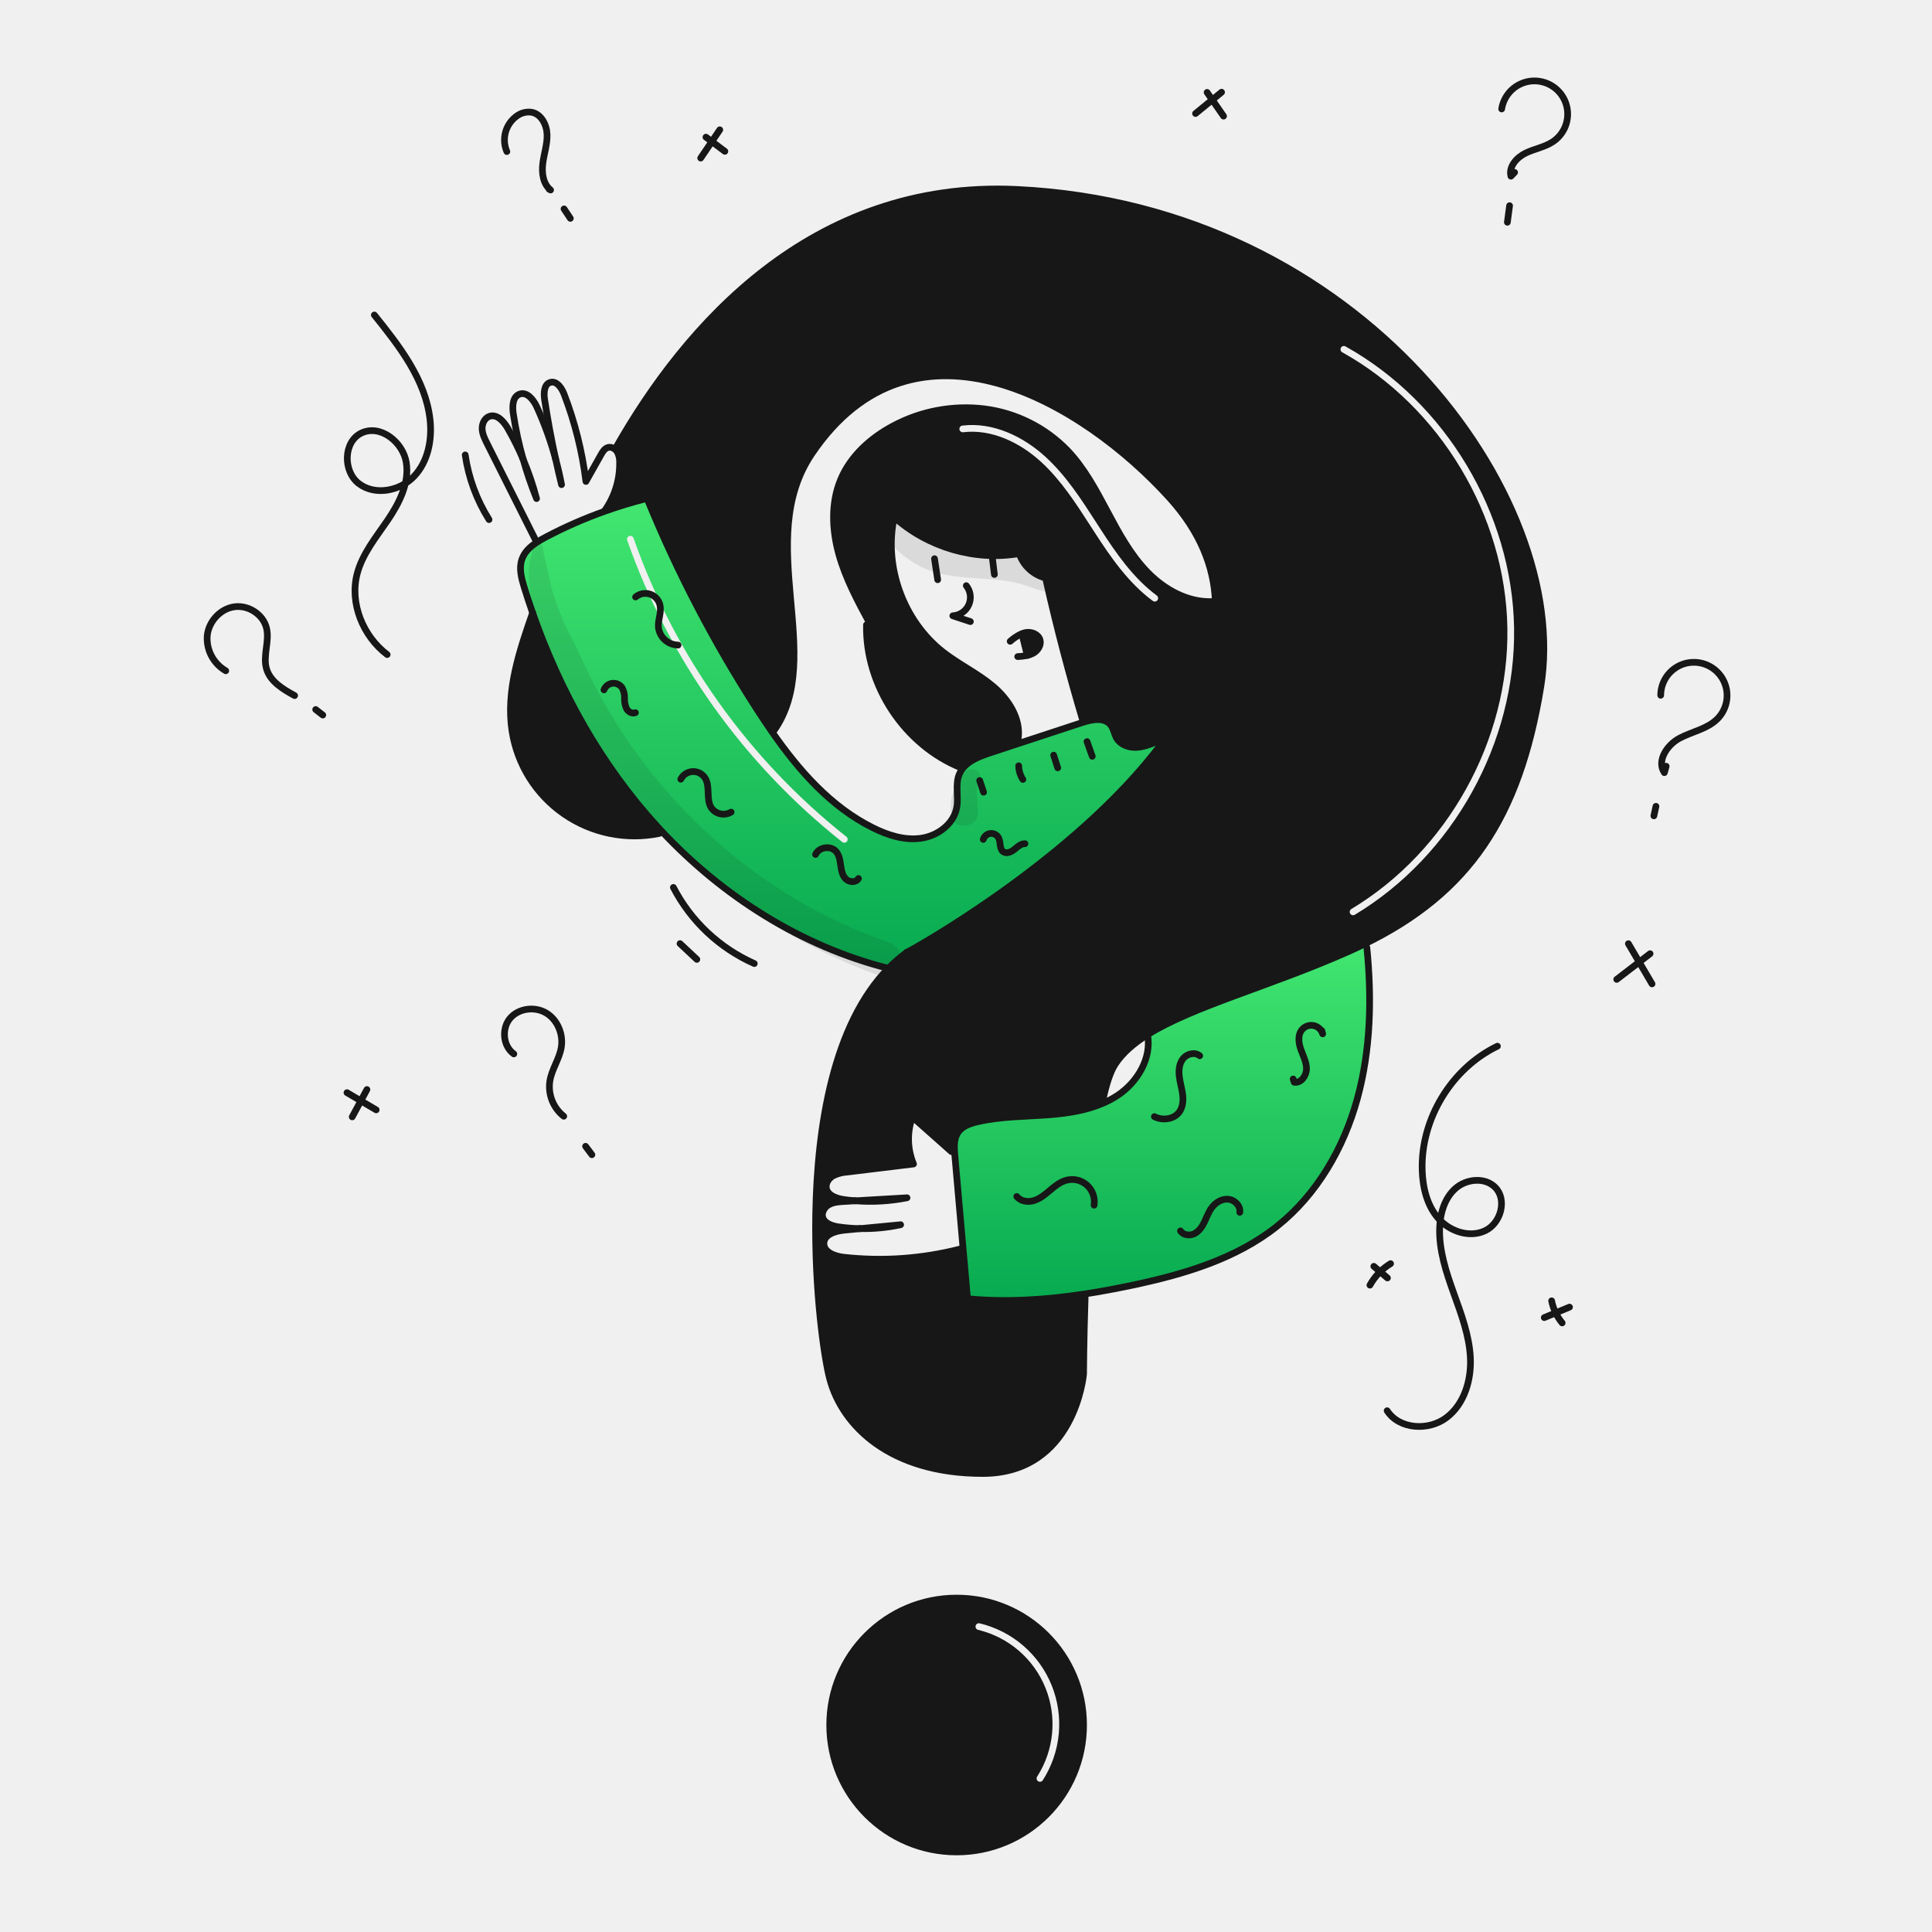
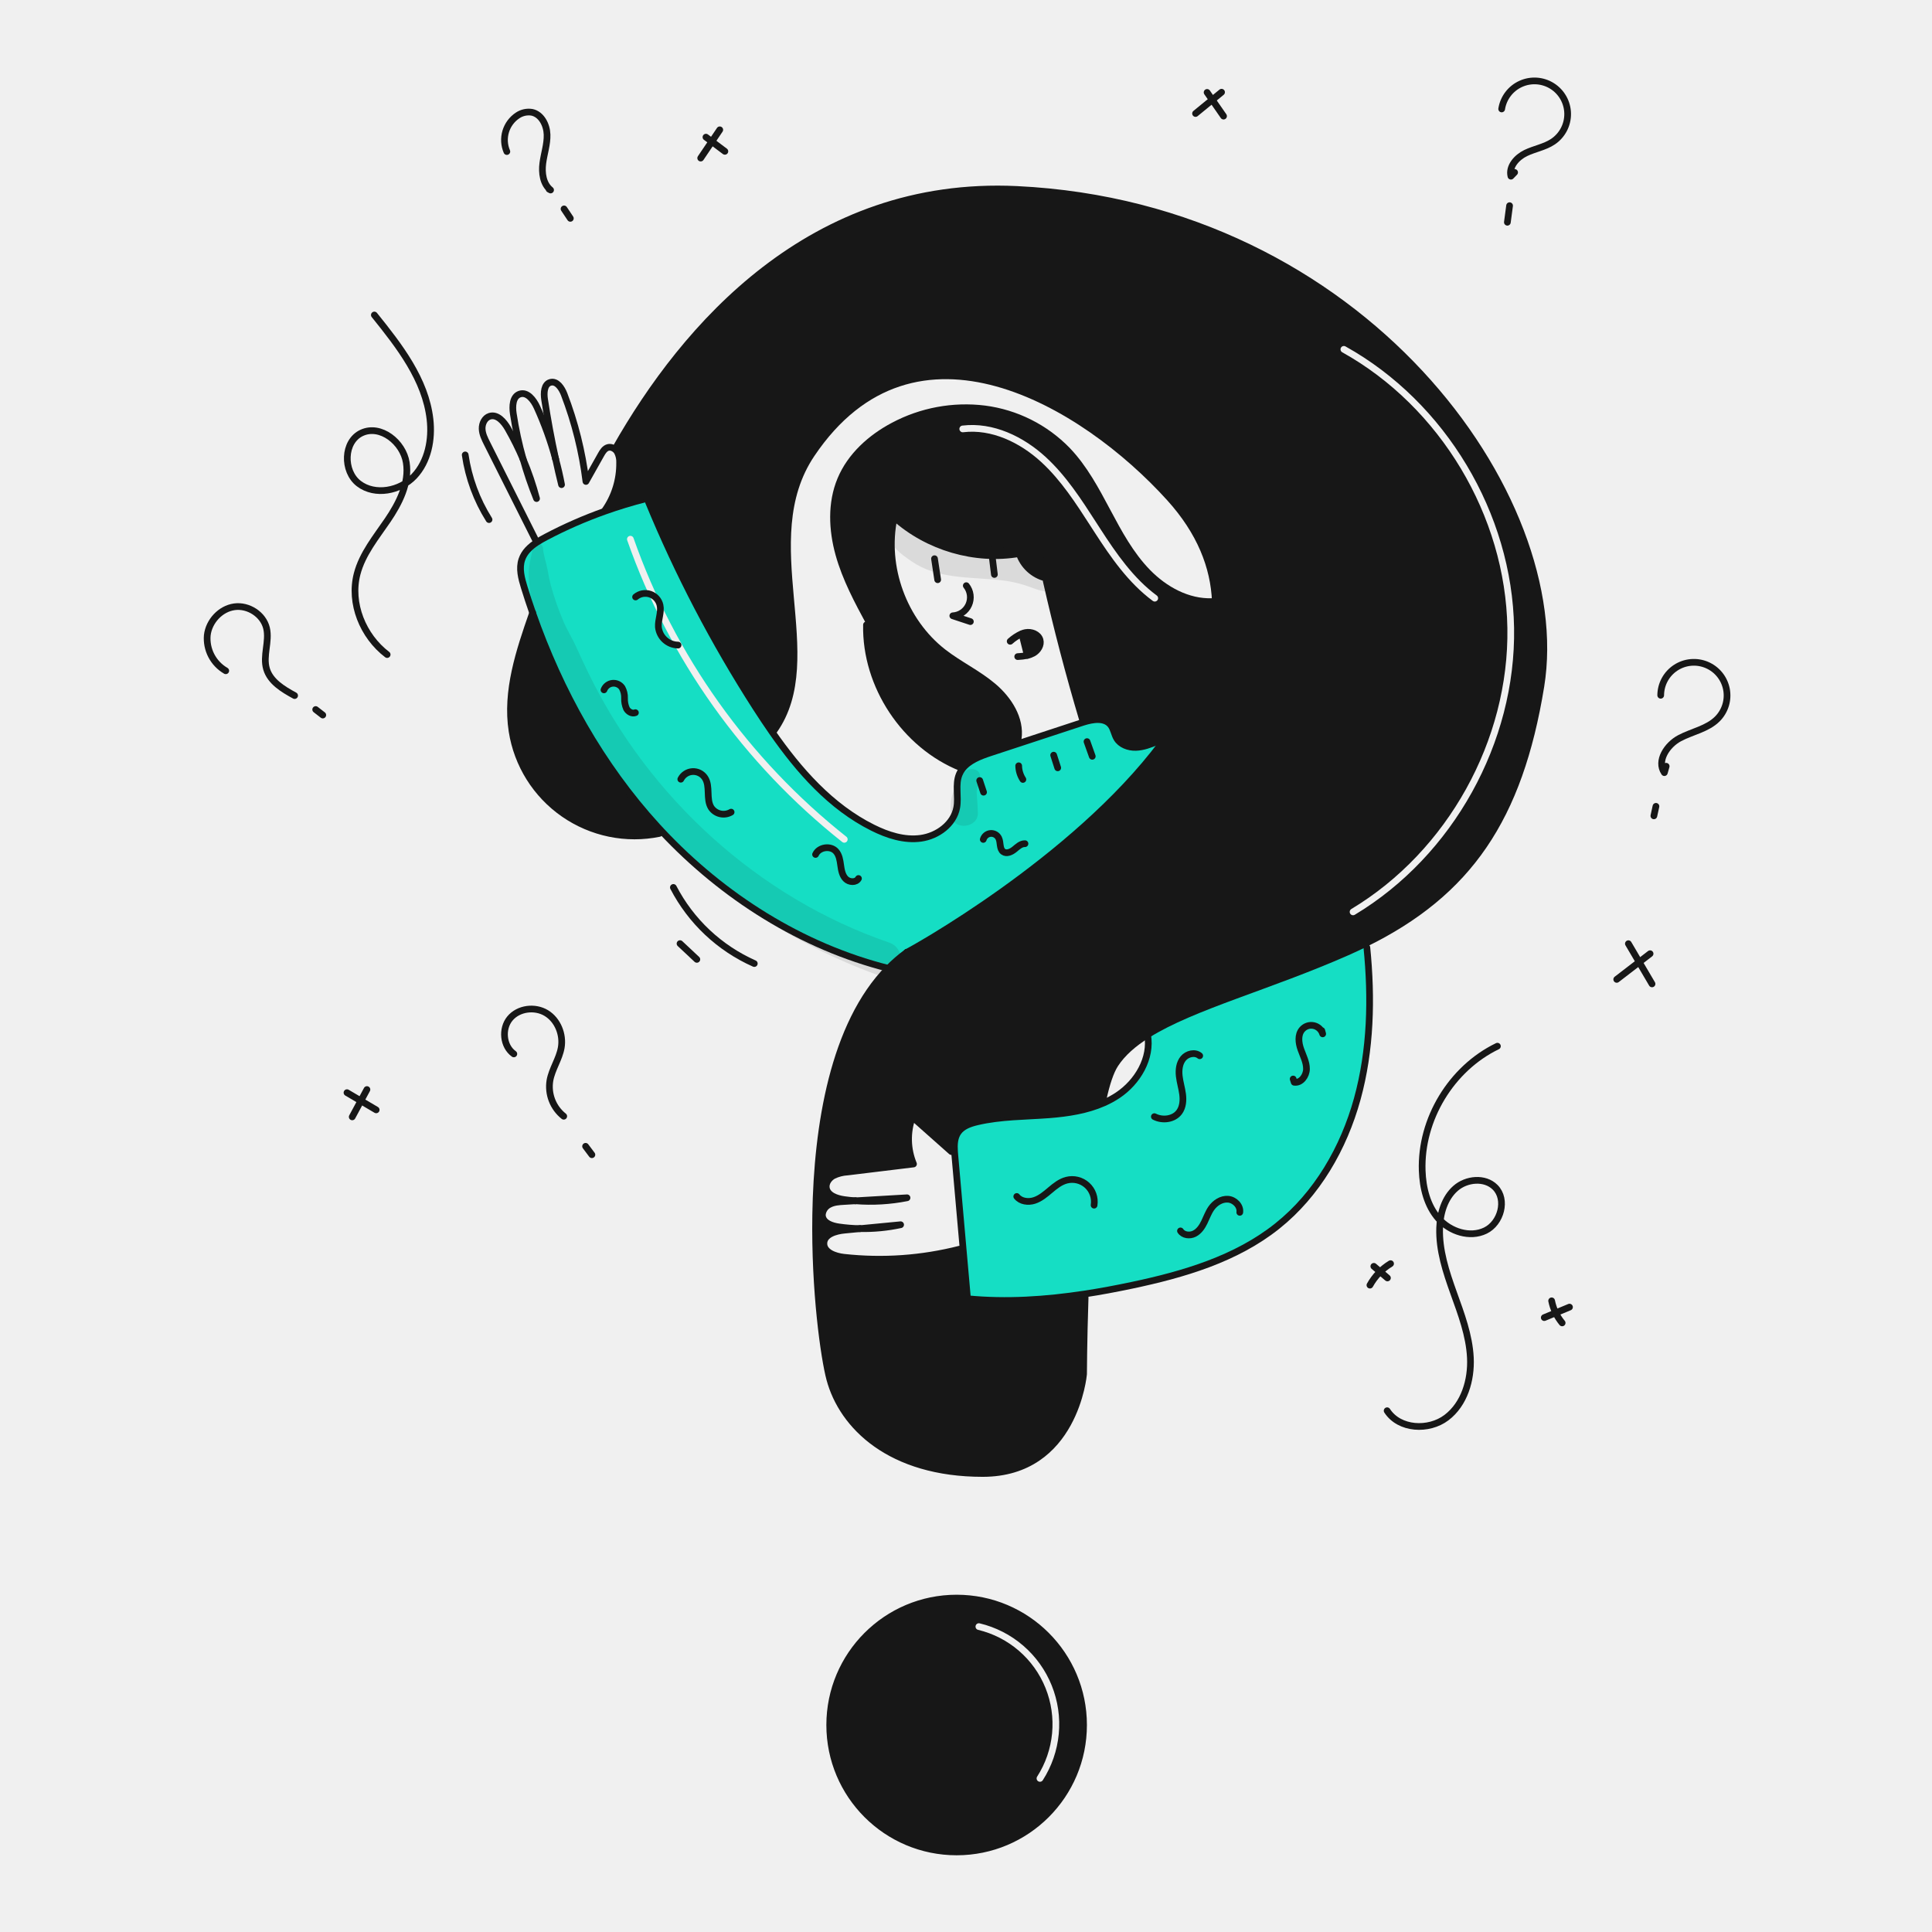
<svg xmlns="http://www.w3.org/2000/svg" width="960" height="960" viewBox="0 0 960 960" fill="none">
  <g clip-path="url(#clip0_317_821)">
    <path fill-rule="evenodd" clip-rule="evenodd" d="M450.606 473.211C450.584 473.222 450.584 473.211 450.606 473.2C451.861 472.733 533.754 427.646 577.333 369.307L574.933 368.541C571.536 369.896 568.04 371.272 564.388 371.372C560.736 371.472 556.807 370.04 554.92 366.91C554.359 365.979 553.996 364.94 553.634 363.903C553.181 362.606 552.729 361.313 551.89 360.239C548.89 356.409 543.018 357.375 538.29 358.862C538.181 358.894 538.072 358.93 537.965 358.966C537.887 358.991 537.81 359.017 537.735 359.04L506.645 369.263C501.839 370.846 497.032 372.426 492.226 374.002C486.998 375.723 481.271 377.887 478.107 382.15C477.516 382.95 477.024 383.818 476.642 384.736C475.41 387.729 475.528 390.981 475.647 394.252C475.732 396.609 475.818 398.976 475.399 401.263C473.901 409.477 465.888 415.359 457.629 416.525C449.37 417.691 441.023 414.96 433.565 411.231C412.779 400.837 397.073 382.967 383.665 363.731C380.884 359.735 378.192 355.684 375.584 351.622C354.764 319.234 336.906 285.034 322.228 249.438L320.741 247.873C313.922 249.594 307.199 251.636 300.573 254C290.535 257.558 280.766 261.837 271.343 266.802C269.778 267.623 268.204 268.5 266.704 269.488C263.411 271.653 260.536 274.339 259.304 278.002C257.795 282.464 259.093 287.343 260.481 291.843C261.787 296.098 263.178 300.323 264.654 304.519C278.285 343.523 298.786 380.251 326.635 410.709C327.345 411.486 328.066 412.263 328.788 413.029C359.212 445.495 398.294 470.292 441.427 481.169C444.257 478.263 447.328 475.6 450.606 473.211ZM314.801 267.373C314.497 266.506 313.546 266.049 312.679 266.354C311.811 266.659 311.355 267.609 311.66 268.476C332.398 327.53 369.437 379.502 418.49 418.377C419.211 418.948 420.258 418.827 420.829 418.106C421.4 417.385 421.279 416.338 420.559 415.767C371.999 377.283 335.331 325.833 314.801 267.373Z" fill="url(#paint0_linear_317_821)" />
    <path d="M478.556 620.536C477.19 605.03 475.822 589.524 474.45 574.018C474.394 573.385 474.339 572.752 474.305 572.109C474.083 568.746 474.216 565.294 476.105 562.585C478.214 559.577 481.999 558.279 485.584 557.435C497.228 554.704 509.315 554.849 521.236 553.935C530.536 553.213 540.05 551.759 548.519 547.996C550.899 546.947 553.186 545.7 555.357 544.267C565.235 537.696 572.339 525.775 570.219 514.109C592.696 500.024 630.401 490.3 669.283 473.151C672.369 471.786 675.366 470.399 678.274 468.967L679.184 470.798C681.693 495.961 681.138 521.69 674.411 546.065C667.684 570.44 654.443 593.449 634.675 609.211C614.129 625.611 588.023 633.264 562.294 638.68C554.535 640.312 546.71 641.788 538.852 642.98C519.583 645.91 500.114 647.198 480.752 645.333C480.021 637.064 479.289 628.798 478.556 620.536Z" fill="url(#paint1_linear_317_821)" />
    <path d="M510.456 325.641C509.589 322.156 508.716 318.674 507.836 315.197L507.703 314.875C508.305 314.628 508.929 314.442 509.568 314.32C512.468 313.765 515.961 315.097 516.783 317.938C517.515 320.502 515.772 323.255 513.442 324.565C512.509 325.077 511.507 325.451 510.467 325.675L510.456 325.641Z" fill="#171717" />
    <path d="M538.416 682.8C538.416 682.8 534.116 732.16 488.29 732.16C442.464 732.16 418.54 708.66 412.279 685.154C409.538 674.864 404.687 641.554 405.309 603.582L408.617 603.649C408.618 603.902 408.64 604.155 408.683 604.404C409.305 607.804 413.389 609.154 416.797 609.643C420.292 610.144 423.813 610.429 427.342 610.497C424.755 610.753 422.158 610.997 419.572 611.252C415.172 611.674 409.538 613.328 409.382 617.734C409.216 622.207 414.855 624.234 419.294 624.727C438.583 626.857 458.099 625.486 476.9 620.68L478.553 620.535C479.287 628.794 480.02 637.061 480.753 645.335C500.111 647.2 519.58 645.912 538.853 642.982L539.197 644.782C538.471 666.7 538.416 682.8 538.416 682.8Z" fill="#171717" />
    <path d="M326.635 410.709C327.345 411.486 328.066 412.263 328.788 413.029L327.6 414.139C319.44 415.804 311.027 415.797 302.87 414.119C294.713 412.44 286.98 409.124 280.141 404.372C273.302 399.62 267.497 393.53 263.078 386.471C258.659 379.411 255.718 371.529 254.432 363.301C251.332 343.433 258.032 323.501 264.654 304.518C278.285 343.523 298.786 380.251 326.635 410.709Z" fill="#171717" />
    <path d="M475.348 920.214C510.18 920.214 538.416 891.978 538.416 857.146C538.416 822.315 510.18 794.078 475.348 794.078C440.517 794.078 412.28 822.315 412.28 857.146C412.28 891.978 440.517 920.214 475.348 920.214Z" stroke="#171717" stroke-width="3.33" stroke-linecap="round" stroke-linejoin="round" />
    <path d="M450.606 473.201C451.861 472.735 533.754 427.648 577.331 369.308C593.881 347.164 604.914 323.108 603.904 298.87C603.204 281.621 596.411 264.27 581.194 247.445C538.604 200.35 454.436 149.691 403.278 225.635C374.285 268.679 410.537 326.63 384.497 363.159" stroke="#171717" stroke-width="3.33" stroke-linecap="round" stroke-linejoin="round" />
    <path d="M450.674 473.154C450.652 473.166 450.63 473.188 450.607 473.199C450.584 473.21 450.585 473.221 450.607 473.21" stroke="#171717" stroke-width="3.33" stroke-linecap="round" stroke-linejoin="round" />
    <path d="M539.193 644.777C538.471 666.699 538.416 682.804 538.416 682.804C538.416 682.804 534.116 732.164 488.29 732.164C442.464 732.164 418.54 708.664 412.279 685.158C409.538 674.868 404.687 641.558 405.309 603.586C406.019 559.476 414.109 509.073 441.427 481.168C444.257 478.262 447.328 475.599 450.606 473.21V473.2" stroke="#171717" stroke-width="3.33" stroke-linecap="round" stroke-linejoin="round" />
    <path d="M306.067 222.414C340.11 162.5 402.945 89.229 505.317 94.135C676.917 102.36 780.917 246.988 765.647 341.002C754.97 406.668 729.762 443.663 678.271 468.959V468.97C675.363 470.402 672.371 471.789 669.28 473.154C630.398 490.303 592.693 500.027 570.216 514.112C563.235 518.485 557.729 523.28 554.099 528.852C551.769 532.438 549.782 538.509 548.099 546.234" stroke="#171717" stroke-width="3.33" stroke-linecap="round" stroke-linejoin="round" />
    <path d="M501.953 318.66C503.668 317.116 505.607 315.84 507.703 314.875C508.305 314.628 508.929 314.442 509.568 314.32C512.468 313.765 515.961 315.097 516.783 317.938C517.515 320.502 515.772 323.255 513.442 324.565C512.509 325.077 511.507 325.451 510.467 325.675C508.895 325.999 507.298 326.196 505.694 326.263" stroke="#171717" stroke-width="3.33" stroke-linecap="round" stroke-linejoin="round" />
    <path d="M510.456 325.64C509.589 322.155 508.716 318.674 507.836 315.196" stroke="#171717" stroke-width="3.33" stroke-linecap="round" stroke-linejoin="round" />
    <path d="M494.106 285.449C493.762 282.663 493.429 279.877 493.085 277.091" stroke="#171717" stroke-width="3.33" stroke-linecap="round" stroke-linejoin="round" />
    <path d="M465.925 288.057C465.403 284.572 464.877 281.09 464.349 277.612" stroke="#171717" stroke-width="3.33" stroke-linecap="round" stroke-linejoin="round" />
    <path d="M432.192 309.801C426.209 298.724 420.182 287.524 416.808 275.392C413.434 263.26 412.857 249.952 417.708 238.331C422.603 226.576 432.648 217.541 443.903 211.58C457.8 204.178 473.643 201.244 489.268 203.18C504.913 205.202 519.41 212.468 530.392 223.792C538.75 232.55 544.522 243.405 550.216 254.105C555.91 264.805 561.748 275.627 570.195 284.305C578.642 292.983 590.208 299.39 602.317 298.923" stroke="#171717" stroke-width="3.33" stroke-linecap="round" stroke-linejoin="round" />
    <path d="M430.549 310.489C429.939 340.714 449.585 370.339 477.667 381.538" stroke="#171717" stroke-width="3.33" stroke-linecap="round" stroke-linejoin="round" />
    <path d="M444.257 257.301C439.107 281.709 448.942 308.648 468.61 324.001C476.535 330.183 485.792 334.545 493.473 341.027C501.154 347.509 507.359 357.127 505.927 367.067" stroke="#171717" stroke-width="3.33" stroke-linecap="round" stroke-linejoin="round" />
    <path d="M439.352 252.027C440.962 253.803 442.664 255.492 444.452 257.089C461.002 271.929 484.5 278.889 506.433 275.059C507.427 278.005 509.14 280.656 511.418 282.773C513.695 284.889 516.464 286.404 519.475 287.18C519.697 287.236 519.93 287.28 520.163 287.324C523.098 287.897 526.127 287.755 528.996 286.911C531.865 286.067 534.488 284.545 536.646 282.474" stroke="#171717" stroke-width="3.33" stroke-linecap="round" stroke-linejoin="round" />
    <path d="M480.143 291.01C481.203 292.332 481.878 293.921 482.094 295.603C482.31 297.284 482.058 298.992 481.366 300.539C480.675 302.087 479.57 303.413 478.173 304.374C476.777 305.334 475.143 305.891 473.45 305.984C476.358 306.949 479.266 307.904 482.174 308.87" stroke="#171717" stroke-width="3.33" stroke-linecap="round" stroke-linejoin="round" />
    <path d="M519.868 288.668C525.141 311.989 531.198 335.117 538.038 358.052" stroke="#171717" stroke-width="3.33" stroke-linecap="round" stroke-linejoin="round" />
    <path d="M322.229 249.441C336.906 285.037 354.764 319.237 375.585 351.625C378.193 355.687 380.885 359.738 383.666 363.734C397.074 382.97 412.78 400.84 433.566 411.234C441.024 414.963 449.371 417.694 457.63 416.528C465.889 415.362 473.902 409.48 475.4 401.266C476.4 395.805 474.523 389.889 476.643 384.739C477.024 383.821 477.516 382.953 478.108 382.153C481.272 377.89 486.999 375.726 492.227 374.005C497.033 372.429 501.839 370.85 506.646 369.266L537.736 359.043C537.913 358.988 538.101 358.921 538.29 358.865C543.018 357.378 548.891 356.412 551.891 360.242C553.4 362.173 553.656 364.815 554.921 366.913C556.808 370.043 560.737 371.475 564.389 371.375C568.041 371.275 571.537 369.899 574.934 368.544" stroke="#171717" stroke-width="3.33" stroke-linecap="round" stroke-linejoin="round" />
    <path d="M570.173 513.858C570.184 513.947 570.206 514.024 570.217 514.113C572.337 525.779 565.233 537.7 555.355 544.271C553.184 545.704 550.897 546.952 548.517 548.001C540.048 551.764 530.536 553.218 521.234 553.94C509.313 554.85 497.226 554.705 485.582 557.44C481.997 558.284 478.212 559.582 476.103 562.59C474.216 565.299 474.083 568.751 474.303 572.114C474.337 572.757 474.392 573.39 474.448 574.023C475.813 589.529 477.182 605.035 478.554 620.541C479.287 628.8 480.02 637.067 480.754 645.341C500.112 647.206 519.581 645.918 538.854 642.988C546.712 641.8 554.537 640.324 562.296 638.688C588.025 633.272 614.131 625.624 634.677 609.219C654.445 593.457 667.687 570.448 674.413 546.073C681.139 521.698 681.695 495.973 679.186 470.806" stroke="#171717" stroke-width="3.33" stroke-linecap="round" stroke-linejoin="round" />
    <path d="M427.343 610.5C424.756 610.756 422.158 611 419.572 611.255C415.172 611.677 409.538 613.331 409.382 617.737C409.216 622.21 414.856 624.237 419.295 624.73C438.584 626.859 458.099 625.487 476.9 620.68" stroke="#171717" stroke-width="3.33" stroke-linecap="round" stroke-linejoin="round" />
    <path d="M427.343 610.501C434.118 610.639 440.886 609.987 447.511 608.559C440.784 609.203 434.061 609.851 427.343 610.501Z" stroke="#171717" stroke-width="3.33" stroke-linecap="round" stroke-linejoin="round" />
    <path d="M425.077 596.672C423.146 596.794 421.226 596.905 419.306 597.016C416.852 597.161 414.322 597.327 412.146 598.47C411.153 598.946 410.304 599.677 409.684 600.587C409.065 601.498 408.697 602.555 408.617 603.654C408.618 603.907 408.64 604.16 408.683 604.409C409.305 607.809 413.389 609.159 416.797 609.648C420.291 610.149 423.813 610.434 427.342 610.502" stroke="#171717" stroke-width="3.33" stroke-linecap="round" stroke-linejoin="round" />
    <path d="M425.077 596.672C433.645 597.345 442.265 596.841 450.695 595.172C442.149 595.683 433.61 596.183 425.077 596.672Z" stroke="#171717" stroke-width="3.33" stroke-linecap="round" stroke-linejoin="round" />
    <path d="M472.739 572.208C466.291 566.48 459.838 560.753 453.381 555.025C450.645 562.605 450.835 570.933 453.914 578.379C442.992 579.713 432.067 581.041 421.137 582.364C418.679 582.499 416.271 583.121 414.055 584.195C411.924 585.405 410.237 587.758 410.57 590.189C411.092 593.974 415.67 595.539 419.45 596.072C421.326 596.339 423.202 596.539 425.077 596.672" stroke="#171717" stroke-width="3.33" stroke-linecap="round" stroke-linejoin="round" />
    <path d="M320.741 247.877C313.927 249.598 307.204 251.641 300.573 254.004C290.536 257.562 280.769 261.84 271.347 266.804C269.782 267.625 268.206 268.504 266.708 269.49C263.408 271.655 260.536 274.341 259.308 278.004C257.799 282.466 259.097 287.35 260.485 291.845C261.795 296.096 263.186 300.322 264.658 304.521C278.289 343.521 298.79 380.253 326.639 410.711C327.349 411.488 328.07 412.265 328.792 413.031C359.216 445.497 398.298 470.294 441.431 481.171L441.931 481.305" stroke="#171717" stroke-width="3.33" stroke-linecap="round" stroke-linejoin="round" />
    <path d="M259.949 228.22C257.719 222.972 255.182 217.86 252.349 212.913C250.384 209.495 247.065 205.654 243.303 206.842C240.838 207.63 239.495 210.449 239.573 213.042C239.651 215.635 240.85 218.036 242.015 220.356C250.096 236.462 258.184 252.567 266.279 268.673" stroke="#171717" stroke-width="3.33" stroke-linecap="round" stroke-linejoin="round" />
    <path d="M259.948 228.22C261.806 234.842 264.03 241.356 266.608 247.733C264.856 241.078 262.63 234.557 259.948 228.22V228.22Z" stroke="#171717" stroke-width="3.33" stroke-linecap="round" stroke-linejoin="round" />
    <path d="M276.087 228.087C273.693 219.272 270.594 210.664 266.819 202.346C265.176 198.728 261.957 194.51 258.205 195.831C254.705 197.063 254.498 201.88 255.053 205.554C256.208 213.205 257.845 220.775 259.953 228.22" stroke="#171717" stroke-width="3.33" stroke-linecap="round" stroke-linejoin="round" />
    <path d="M276.087 228.087C276.997 232.349 277.977 236.593 279.028 240.818C278.218 236.544 277.238 232.3 276.087 228.087Z" stroke="#171717" stroke-width="3.33" stroke-linecap="round" stroke-linejoin="round" />
    <path d="M300.474 253.738C305.403 246.765 307.998 238.411 307.888 229.874C307.975 228.029 307.573 226.195 306.723 224.557C306.172 223.633 305.333 222.916 304.336 222.515C303.627 222.214 302.837 222.159 302.094 222.359C300.463 222.825 299.475 224.424 298.642 225.9C296.144 230.35 293.644 234.794 291.142 239.23C289.312 224.4 285.677 209.849 280.317 195.9C279.117 192.792 276.654 189.1 273.457 190.006C270.316 190.906 270.116 195.245 270.605 198.486C272.114 208.41 273.942 218.277 276.088 228.087" stroke="#171717" stroke-width="3.33" stroke-linecap="round" stroke-linejoin="round" />
    <path d="M264.689 304.407C264.677 304.44 264.666 304.484 264.655 304.518C258.029 323.498 251.336 343.433 254.433 363.301C255.718 371.53 258.66 379.412 263.079 386.471C267.497 393.53 273.302 399.62 280.141 404.372C286.981 409.124 294.713 412.44 302.87 414.118C311.028 415.797 319.441 415.804 327.601 414.138" stroke="#171717" stroke-width="3.33" stroke-linecap="round" stroke-linejoin="round" />
    <path d="M186.007 156.518C198.453 171.983 211.396 188.593 213.662 208.318C214.817 218.373 212.736 229.292 205.784 236.648C198.832 244.004 186.359 246.442 178.315 240.299C170.271 234.156 170.576 219.288 179.778 215.075C189.121 210.797 200.306 219.736 201.885 229.889C203.464 240.042 198.387 250.001 192.61 258.501C186.833 267.001 180.043 275.201 177.458 285.143C173.658 299.774 180.342 316.094 192.376 325.243" stroke="#171717" stroke-width="3.33" stroke-linecap="round" stroke-linejoin="round" />
    <path d="M744.058 519.843C721.124 530.92 705.837 556.203 706.682 581.658C706.967 590.244 709.126 599.133 714.823 605.558C720.52 611.983 730.347 615.221 738.077 611.474C745.807 607.727 748.992 596.054 742.934 589.964C737.834 584.836 728.676 585.719 723.245 590.499C717.814 595.279 715.603 602.84 715.351 610.07C714.964 621.18 718.551 632.01 722.303 642.47C726.055 652.93 730.079 663.526 730.623 674.629C731.167 685.732 727.614 697.679 718.756 704.396C709.898 711.113 695.283 710.318 689.256 700.98" stroke="#171717" stroke-width="3.33" stroke-linecap="round" stroke-linejoin="round" />
    <path d="M820.884 488.892L809.131 468.912" stroke="#171717" stroke-width="3.33" stroke-linecap="round" stroke-linejoin="round" />
    <path d="M803.34 486.653L819.919 473.888" stroke="#171717" stroke-width="3.33" stroke-linecap="round" stroke-linejoin="round" />
    <path d="M825.193 345.476C825.211 342.769 825.895 340.108 827.184 337.728C828.474 335.348 830.33 333.323 832.588 331.83C834.846 330.338 837.437 329.424 840.132 329.17C842.827 328.916 845.543 329.33 848.04 330.375C850.537 331.419 852.739 333.063 854.45 335.16C856.161 337.257 857.33 339.744 857.853 342.399C858.375 345.055 858.236 347.799 857.447 350.388C856.658 352.978 855.243 355.333 853.328 357.246C848.336 362.232 840.828 363.493 834.592 366.801C828.356 370.109 823.058 378.077 827.011 383.921L827.911 380.743" stroke="#171717" stroke-width="3.33" stroke-linecap="round" stroke-linejoin="round" />
    <path d="M821.801 405.393L822.832 400.661" stroke="#171717" stroke-width="3.33" stroke-linecap="round" stroke-linejoin="round" />
    <path d="M746.174 54.142C746.598 51.437 747.689 48.881 749.347 46.703C751.006 44.525 753.181 42.795 755.676 41.668C758.171 40.541 760.907 40.052 763.637 40.247C766.368 40.441 769.007 41.312 771.317 42.782C773.627 44.251 775.534 46.272 776.868 48.663C778.201 51.054 778.919 53.739 778.955 56.476C778.992 59.214 778.346 61.917 777.077 64.342C775.808 66.768 773.955 68.839 771.685 70.37C767.603 73.121 762.526 73.912 758.095 76.058C753.664 78.204 749.58 82.776 750.772 87.552L752.599 85.663" stroke="#171717" stroke-width="3.33" stroke-linecap="round" stroke-linejoin="round" />
    <path d="M749.006 110.435L750.1 102.2" stroke="#171717" stroke-width="3.33" stroke-linecap="round" stroke-linejoin="round" />
    <path d="M607.975 57.7L599.801 45.916" stroke="#171717" stroke-width="3.33" stroke-linecap="round" stroke-linejoin="round" />
    <path d="M594.061 56.4L606.988 45.82" stroke="#171717" stroke-width="3.33" stroke-linecap="round" stroke-linejoin="round" />
    <path d="M360.184 75.2L350.784 68.148" stroke="#171717" stroke-width="3.33" stroke-linecap="round" stroke-linejoin="round" />
    <path d="M348.17 78.552L357.65 64.5" stroke="#171717" stroke-width="3.33" stroke-linecap="round" stroke-linejoin="round" />
    <path d="M243 258.182C236.851 248.415 232.817 237.468 231.158 226.047" stroke="#171717" stroke-width="3.33" stroke-linecap="round" stroke-linejoin="round" />
    <path d="M251.849 75.306C250.502 72.161 250.299 68.643 251.277 65.365C252.255 62.086 254.35 59.254 257.2 57.361C259.282 55.962 261.817 55.404 264.294 55.8C269.015 56.769 271.686 62.051 271.832 66.868C271.978 71.685 270.332 76.361 269.716 81.14C269.1 85.919 269.821 91.396 273.579 94.413L272.824 94.007" stroke="#171717" stroke-width="3.33" stroke-linecap="round" stroke-linejoin="round" />
    <path d="M283.401 108.501L280.267 103.801" stroke="#171717" stroke-width="3.33" stroke-linecap="round" stroke-linejoin="round" />
    <path d="M112.175 333.301C109.13 331.536 106.649 328.942 105.023 325.82C103.397 322.699 102.693 319.179 102.993 315.672C103.793 308.704 109.519 302.472 116.467 301.508C123.415 300.544 130.824 305.308 132.44 312.131C134.003 318.739 130.51 325.85 132.432 332.363C134.3 338.69 140.604 342.463 146.395 345.626" stroke="#171717" stroke-width="3.33" stroke-linecap="round" stroke-linejoin="round" />
    <path d="M160.39 355.301L156.865 352.559" stroke="#171717" stroke-width="3.33" stroke-linecap="round" stroke-linejoin="round" />
    <path d="M374.807 478.786C357.502 471.103 343.324 457.764 334.601 440.96" stroke="#171717" stroke-width="3.33" stroke-linecap="round" stroke-linejoin="round" />
    <path d="M346.258 476.707L337.899 468.873" stroke="#171717" stroke-width="3.33" stroke-linecap="round" stroke-linejoin="round" />
    <path d="M255.324 523.683C249.924 519.83 249.153 511.164 253.39 506.065C257.627 500.966 265.776 499.95 271.448 503.383C277.12 506.816 280.014 514.034 278.875 520.565C277.884 526.249 274.264 531.21 273.257 536.891C272.714 540.195 273.064 543.585 274.271 546.708C275.478 549.832 277.497 552.576 280.12 554.657" stroke="#171717" stroke-width="3.33" stroke-linecap="round" stroke-linejoin="round" />
    <path d="M294.109 573.772L290.975 569.594" stroke="#171717" stroke-width="3.33" stroke-linecap="round" stroke-linejoin="round" />
    <path d="M186.926 551.487L172.414 542.937" stroke="#171717" stroke-width="3.33" stroke-linecap="round" stroke-linejoin="round" />
    <path d="M175.017 554.968L182.329 541.388" stroke="#171717" stroke-width="3.33" stroke-linecap="round" stroke-linejoin="round" />
    <path d="M767.335 654.71L779.875 649.496" stroke="#171717" stroke-width="3.33" stroke-linecap="round" stroke-linejoin="round" />
    <path d="M776.224 657.346C773.601 654.178 771.806 650.409 771 646.377" stroke="#171717" stroke-width="3.33" stroke-linecap="round" stroke-linejoin="round" />
    <path d="M689.413 635.006L682.65 629.229" stroke="#171717" stroke-width="3.33" stroke-linecap="round" stroke-linejoin="round" />
    <path d="M680.71 638.581C683.142 634.19 686.677 630.508 690.967 627.9" stroke="#171717" stroke-width="3.33" stroke-linecap="round" stroke-linejoin="round" />
    <path d="M542.74 375.806L540.128 368.493" stroke="#171717" stroke-width="3.33" stroke-linecap="round" stroke-linejoin="round" />
    <path d="M525.576 381.529L523.558 375.238" stroke="#171717" stroke-width="3.33" stroke-linecap="round" stroke-linejoin="round" />
    <path d="M508.267 387.301C506.944 385.28 506.22 382.926 506.178 380.511" stroke="#171717" stroke-width="3.33" stroke-linecap="round" stroke-linejoin="round" />
    <path d="M488.725 393.638L486.802 387.838" stroke="#171717" stroke-width="3.33" stroke-linecap="round" stroke-linejoin="round" />
    <path d="M315.817 296.64C316.799 295.807 317.979 295.242 319.243 294.998C320.507 294.755 321.812 294.842 323.033 295.25C324.254 295.659 325.349 296.375 326.212 297.33C327.075 298.285 327.677 299.447 327.959 300.703C328.759 304.249 326.924 307.886 327.144 311.514C327.377 313.959 328.504 316.232 330.309 317.897C332.114 319.562 334.471 320.501 336.926 320.536" stroke="#171717" stroke-width="3.33" stroke-linecap="round" stroke-linejoin="round" />
    <path d="M338.284 387.189C338.83 386.106 339.65 385.184 340.662 384.517C341.675 383.849 342.845 383.459 344.056 383.385C345.266 383.311 346.475 383.555 347.562 384.094C348.648 384.633 349.574 385.447 350.248 386.456C353.097 390.721 350.675 396.956 353.389 401.308C354.446 402.869 356.058 403.969 357.897 404.384C359.736 404.799 361.664 404.499 363.289 403.544" stroke="#171717" stroke-width="3.33" stroke-linecap="round" stroke-linejoin="round" />
    <path d="M300.112 342.789C300.445 341.913 301.012 341.145 301.753 340.57C302.493 339.995 303.378 339.635 304.309 339.53C305.24 339.425 306.183 339.579 307.033 339.974C307.883 340.37 308.607 340.992 309.126 341.772C309.985 343.342 310.399 345.116 310.326 346.904C310.251 348.689 310.584 350.468 311.301 352.104C312.152 353.667 314.089 354.804 315.735 354.124" stroke="#171717" stroke-width="3.33" stroke-linecap="round" stroke-linejoin="round" />
    <path d="M405.248 424.573C406.925 420.891 412.677 420.017 415.372 423.035C417.01 424.87 417.389 427.471 417.724 429.908C418.059 432.345 418.507 434.951 420.224 436.708C421.941 438.465 425.391 438.683 426.568 436.523" stroke="#171717" stroke-width="3.33" stroke-linecap="round" stroke-linejoin="round" />
    <path d="M488.578 417.106C488.81 416.305 489.279 415.593 489.924 415.064C490.569 414.535 491.358 414.214 492.189 414.143C493.02 414.072 493.853 414.254 494.578 414.666C495.303 415.077 495.886 415.699 496.251 416.449C497.317 418.638 496.525 421.794 498.506 423.209C500.163 424.393 502.479 423.342 504.058 422.056C505.637 420.77 507.27 419.156 509.306 419.223" stroke="#171717" stroke-width="3.33" stroke-linecap="round" stroke-linejoin="round" />
    <path d="M656.782 512.083L657.234 513.72C656.925 512.688 656.341 511.759 655.545 511.033C654.749 510.307 653.771 509.811 652.716 509.597C651.66 509.383 650.566 509.46 649.55 509.819C648.534 510.178 647.635 510.806 646.948 511.636C644.775 514.261 645.232 518.169 646.365 521.384C647.498 524.599 649.205 527.736 649.186 531.144C649.167 534.552 646.458 538.286 643.086 537.765L642.564 536.149" stroke="#171717" stroke-width="3.33" stroke-linecap="round" stroke-linejoin="round" />
    <path d="M596.13 524.6C593.772 522.634 589.909 523.557 587.955 525.925C586.001 528.293 585.621 531.61 585.955 534.662C586.289 537.714 587.238 540.668 587.632 543.712C588.026 546.756 587.787 550.064 585.981 552.546C583.292 556.246 577.669 556.934 573.599 554.852" stroke="#171717" stroke-width="3.33" stroke-linecap="round" stroke-linejoin="round" />
    <path d="M616.037 602.405C616.508 599.155 613.437 596.111 610.167 595.885C606.897 595.659 603.775 597.695 601.889 600.385C600.412 602.492 599.56 604.961 598.432 607.274C597.304 609.587 595.78 611.86 593.479 613.012C591.178 614.164 587.961 613.793 586.57 611.628" stroke="#171717" stroke-width="3.33" stroke-linecap="round" stroke-linejoin="round" />
    <path d="M543.644 598.839C543.928 597.029 543.758 595.176 543.148 593.448C542.539 591.72 541.509 590.171 540.151 588.94C538.794 587.709 537.151 586.835 535.372 586.397C533.593 585.959 531.732 585.971 529.959 586.431C526.883 587.231 524.316 589.295 521.887 591.343C519.458 593.391 516.972 595.525 513.95 596.507C510.928 597.489 507.188 597.018 505.224 594.521" stroke="#171717" stroke-width="3.33" stroke-linecap="round" stroke-linejoin="round" />
    <path fill-rule="evenodd" clip-rule="evenodd" d="M519.469 287.181C519.691 287.237 519.924 287.281 520.157 287.325L519.863 288.672C525.151 312.006 531.207 335.134 538.033 358.056L538.289 358.866C543.02 357.379 548.889 356.413 551.889 360.243C552.729 361.317 553.18 362.61 553.634 363.907C553.995 364.943 554.358 365.981 554.919 366.914C556.806 370.044 560.724 371.476 564.387 371.376C568.05 371.276 571.532 369.9 574.932 368.545L577.332 369.311C593.882 347.167 604.915 323.115 603.905 298.873L602.317 298.928C590.208 299.395 578.642 292.988 570.195 284.31C561.748 275.632 555.91 264.81 550.216 254.11L550.196 254.071C544.508 243.383 538.74 232.544 530.392 223.797C519.41 212.473 504.913 205.207 489.268 203.185C473.643 201.249 457.8 204.183 443.903 211.585C432.648 217.546 422.603 226.581 417.708 238.336C412.857 249.957 413.434 263.265 416.808 275.397C420.182 287.529 426.209 298.729 432.192 309.806L430.549 310.494C429.939 340.719 449.585 370.343 477.667 381.543L478.111 382.154C481.275 377.891 487.002 375.727 492.23 374.006C497.036 372.422 501.842 370.843 506.649 369.267L505.927 367.067C507.359 357.127 501.154 347.509 493.473 341.027C489.331 337.531 484.73 334.652 480.127 331.771C476.195 329.31 472.261 326.849 468.61 324.001C448.942 308.648 439.107 281.709 444.257 257.301L444.446 257.09C460.996 271.93 484.494 278.89 506.427 275.06C507.422 278.005 509.135 280.656 511.412 282.773C513.69 284.889 516.459 286.404 519.469 287.181ZM519.676 227.161C508.587 216.956 493.511 209.612 478.187 211.473C477.274 211.584 476.624 212.414 476.735 213.327C476.846 214.24 477.676 214.89 478.588 214.779C492.61 213.076 506.758 219.798 517.421 229.611C527.219 238.628 534.515 249.953 541.886 261.393L541.898 261.411C542.561 262.44 543.225 263.47 543.891 264.5C551.918 276.903 560.649 289.578 572.798 298.578C573.537 299.125 574.579 298.97 575.127 298.231C575.674 297.492 575.519 296.45 574.78 295.902C563.17 287.302 554.722 275.107 546.687 262.691C546.01 261.644 545.333 260.594 544.654 259.54C537.329 248.165 529.805 236.483 519.676 227.161Z" fill="#171717" />
    <path fill-rule="evenodd" clip-rule="evenodd" d="M474.301 572.108C474.081 568.745 474.214 565.293 476.101 562.584C478.212 559.576 482.001 558.278 485.586 557.438C494.107 555.437 502.866 554.977 511.624 554.518C514.833 554.35 518.041 554.182 521.238 553.938C530.54 553.216 540.052 551.762 548.521 547.999L548.1 546.234C549.783 538.509 551.77 532.438 554.1 528.852C557.73 523.28 563.236 518.485 570.217 514.112C583.415 505.842 601.863 499.075 622.716 491.426C637.378 486.048 653.229 480.234 669.281 473.154C672.372 471.789 675.364 470.402 678.272 468.97V468.959C729.763 443.663 754.971 406.668 765.648 341.002C780.918 246.988 676.918 102.36 505.318 94.135C402.946 89.229 340.111 162.5 306.064 222.415L304.332 222.515C305.329 222.917 306.168 223.634 306.719 224.557C307.569 226.196 307.971 228.03 307.884 229.874C307.994 238.412 305.399 246.766 300.47 253.738L300.57 254.004C307.2 251.641 313.923 249.599 320.738 247.877L322.225 249.442C336.902 285.038 354.76 319.238 375.581 351.626C378.189 355.688 380.876 359.735 383.662 363.735L384.494 363.158C397.143 345.414 395.094 322.615 392.964 298.925C390.71 273.846 388.365 247.769 403.275 225.634C454.433 149.69 538.601 200.349 581.191 247.444C596.408 264.269 603.201 281.62 603.901 298.869C604.911 323.107 593.878 347.163 577.328 369.307C533.751 427.647 451.858 472.734 450.603 473.2V473.211C447.324 475.6 444.254 478.263 441.424 481.169C414.106 509.074 406.016 559.477 405.306 603.587L408.614 603.654C408.693 602.556 409.061 601.498 409.681 600.588C410.301 599.677 411.15 598.947 412.143 598.47C414.319 597.327 416.849 597.161 419.303 597.016C421.223 596.905 423.143 596.794 425.074 596.672C423.198 596.539 421.323 596.339 419.447 596.072C415.667 595.539 411.089 593.974 410.567 590.189C410.234 587.758 411.921 585.405 414.052 584.195C416.268 583.121 418.675 582.499 421.134 582.364C432.063 581.041 442.989 579.713 453.911 578.379C450.832 570.932 450.642 562.605 453.378 555.025C459.834 560.753 466.287 566.48 472.736 572.208L474.301 572.108ZM668.573 172.135C667.769 171.688 666.755 171.977 666.308 172.78C665.861 173.583 666.149 174.597 666.953 175.045C715.644 202.152 748.097 256.336 749.008 312.06C749.919 367.784 719.258 423 671.476 451.685C670.687 452.159 670.432 453.181 670.905 453.97C671.378 454.758 672.401 455.014 673.19 454.54C721.991 425.243 753.268 368.918 752.337 312.006C751.407 255.093 718.302 199.821 668.573 172.135Z" fill="#171717" />
    <path fill-rule="evenodd" clip-rule="evenodd" d="M538.416 857.146C538.416 891.978 510.18 920.214 475.348 920.214C440.517 920.214 412.28 891.978 412.28 857.146C412.28 822.315 440.517 794.078 475.348 794.078C510.18 794.078 538.416 822.315 538.416 857.146ZM486.788 806.629C485.894 806.415 484.995 806.966 484.781 807.86C484.567 808.755 485.118 809.653 486.013 809.867C493.496 811.659 500.442 815.217 506.27 820.243C512.097 825.268 516.637 831.616 519.509 838.756C522.381 845.895 523.502 853.618 522.779 861.279C522.055 868.94 519.508 876.317 515.35 882.792C514.853 883.566 515.078 884.596 515.852 885.093C516.626 885.59 517.656 885.365 518.152 884.592C522.597 877.669 525.321 869.783 526.094 861.592C526.868 853.402 525.669 845.145 522.598 837.513C519.528 829.88 514.675 823.094 508.445 817.721C502.215 812.348 494.789 808.545 486.788 806.629Z" fill="#171717" />
    <g opacity="0.1">
      <path d="M264.929 271.673C263.863 276.935 262.439 281.516 262.748 286.948C263.158 292.63 263.916 298.282 265.018 303.871C266.799 313.791 269.639 323.492 273.49 332.805C280.801 349.965 290.001 366.255 300.921 381.376C334.661 428.998 382.204 465.116 437.128 484.852C447.479 488.611 452.128 471.887 441.689 468.309C376.7 446.03 322.358 396.119 292.437 334.52C290.374 330.274 288.337 326.009 286.422 321.695C284.408 317.161 281.703 313.003 279.822 308.412C277.408 302.737 275.374 296.907 273.733 290.961C273.04 288.309 272.528 285.641 272.044 282.946C271.399 279.359 270.054 275.986 269.81 272.333C269.634 269.702 265.519 268.765 264.93 271.673H264.929Z" fill="#171717" />
    </g>
    <g opacity="0.1">
      <path d="M441.87 263.328C441.188 270.95 447.338 275.063 452.95 278.92C459.263 283.26 466.036 285.152 473.594 286.246C481.7 287.42 489.885 287.401 498.004 288.386C501.796 288.821 505.538 289.62 509.176 290.772C513.035 292.023 516.336 293.649 520.465 293.994C525.53 294.418 528.934 287.929 526.293 283.837C518.247 271.373 496.842 272.186 483.793 271.306C476.576 270.896 469.421 269.745 462.439 267.872C456.417 266.216 452.127 261.648 446.139 260.072C445.639 259.944 445.116 259.932 444.61 260.035C444.104 260.138 443.627 260.354 443.216 260.667C442.806 260.98 442.471 261.382 442.237 261.842C442.003 262.303 441.876 262.81 441.866 263.327L441.87 263.328Z" fill="#171717" />
    </g>
    <g opacity="0.1">
      <path d="M479.754 383.176C476.985 385.502 475.464 389.776 473.954 392.993C472.105 396.94 472.105 401.375 472.83 405.593C474.103 412.993 486.251 411.266 485.905 403.823C485.761 400.718 485.631 397.605 485.337 394.512C485.065 391.64 486.592 389.004 486.951 386.162C487.458 382.151 482.193 381.127 479.751 383.179L479.754 383.176Z" fill="#171717" />
    </g>
  </g>
  <defs>
    <linearGradient id="paint0_linear_317_821" x1="417.981" y1="247.873" x2="417.981" y2="481.169" gradientUnits="userSpaceOnUse">
-       <stop stop-color="#42E670" />
-       <stop offset="1" stop-color="#07AA50" />
+       <stop stop-color="#15dec4" />
+       <stop offset="1" stop-color="#15dec4" />
    </linearGradient>
    <linearGradient id="paint1_linear_317_821" x1="577.392" y1="468.967" x2="577.392" y2="646.204" gradientUnits="userSpaceOnUse">
-       <stop stop-color="#42E670" />
-       <stop offset="1" stop-color="#07AA50" />
+       <stop stop-color="#15dec4" />
+       <stop offset="1" stop-color="#15dec4" />
    </linearGradient>
    <clipPath id="clip0_317_821">
      <rect width="759" height="884" fill="white" transform="translate(101 38)" />
    </clipPath>
  </defs>
</svg>
